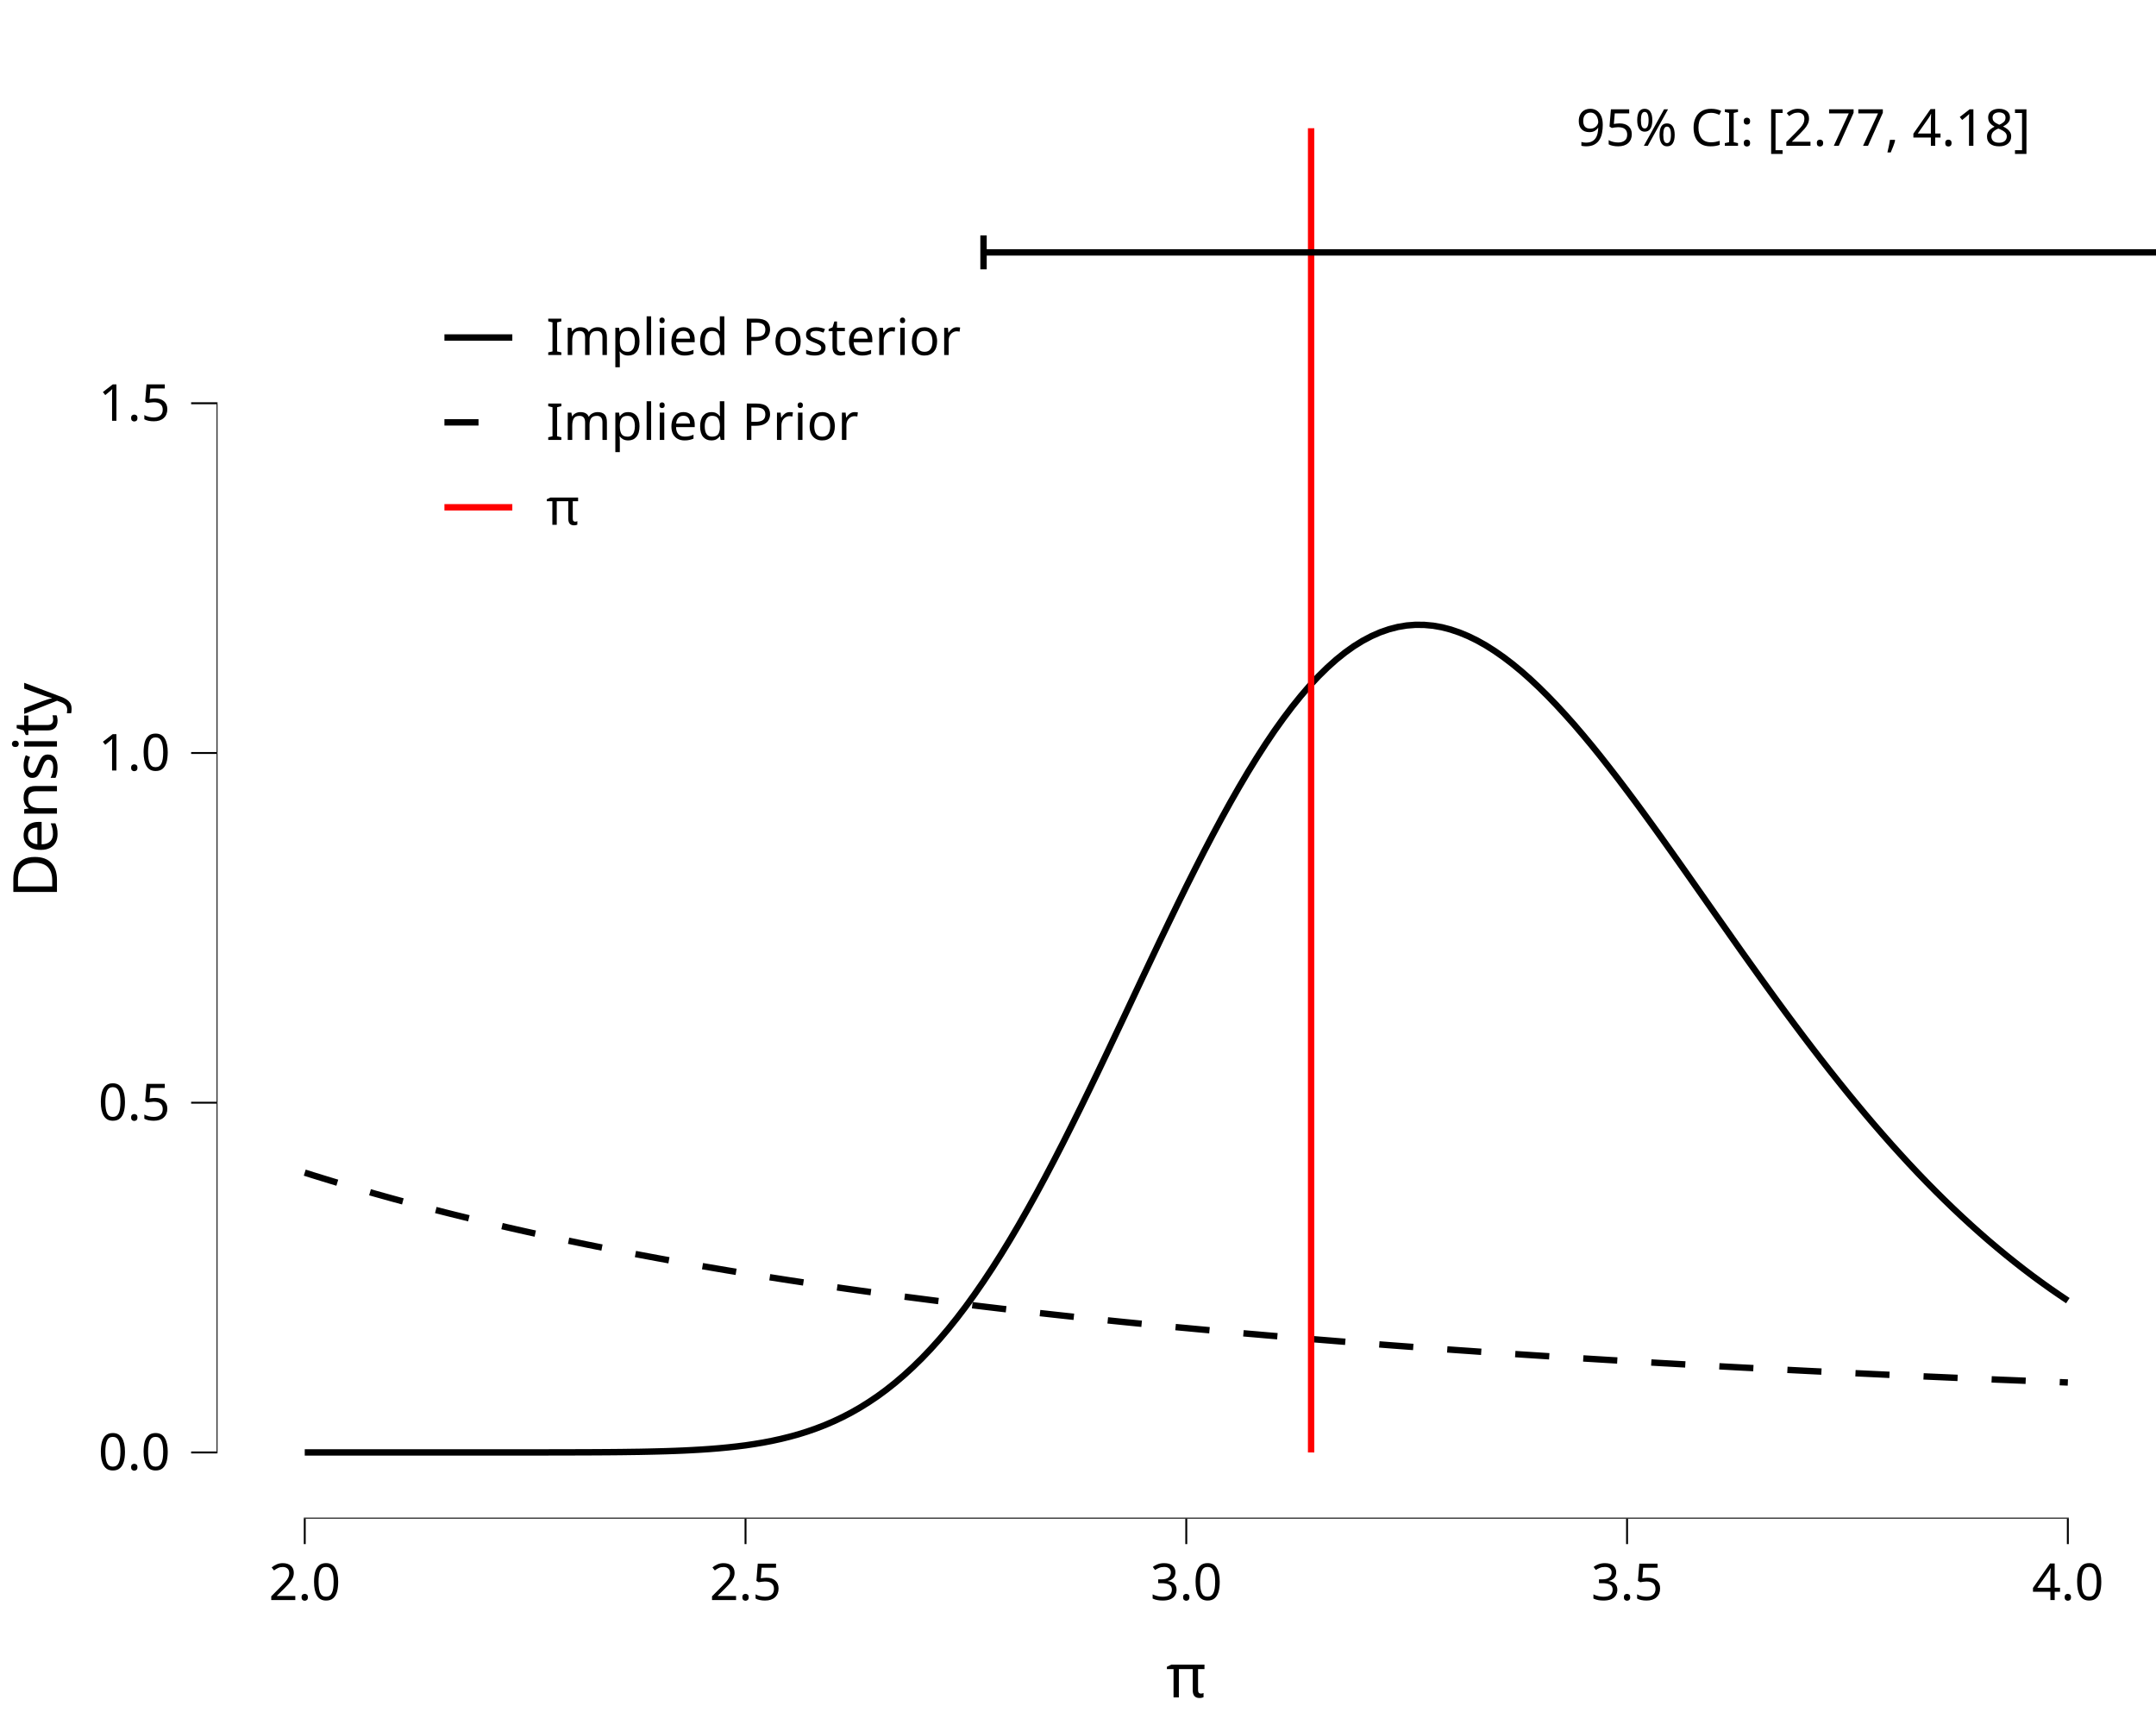
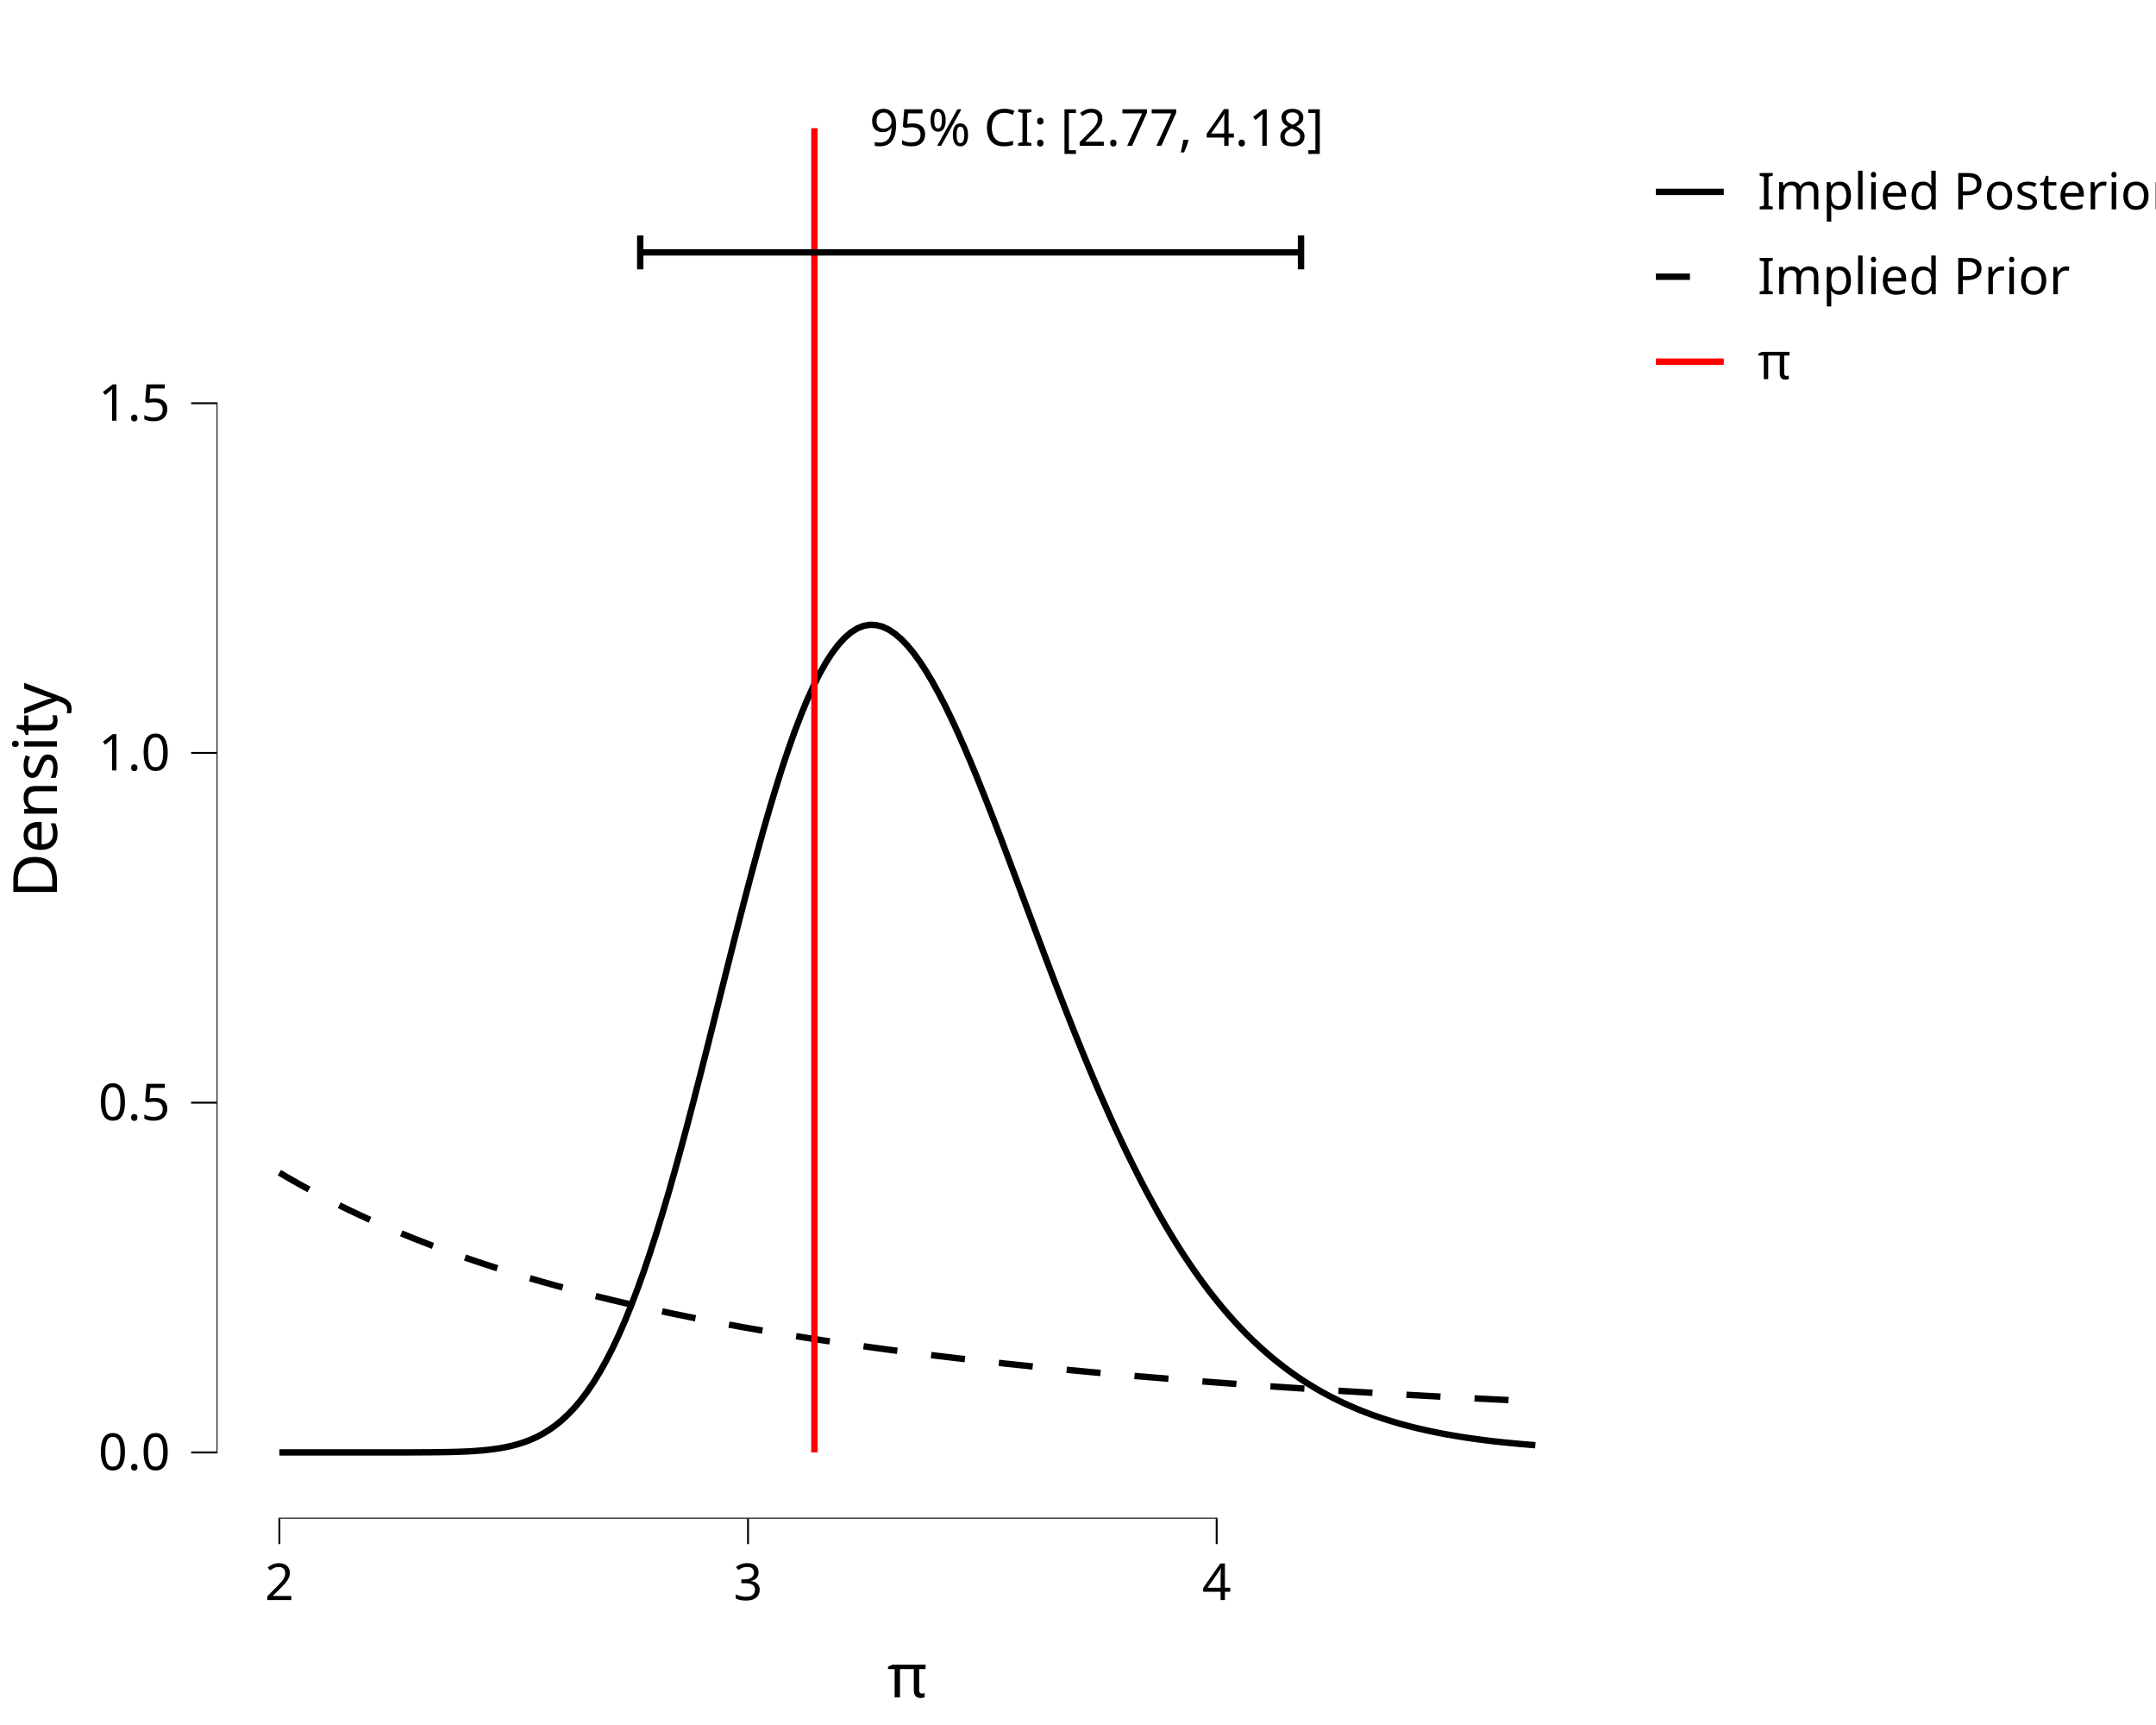
<svg xmlns="http://www.w3.org/2000/svg" class="svglite" data-engine-version="2.0" width="720.00pt" height="576.00pt" viewBox="0 0 720.00 576.00">
  <defs>
    <style type="text/css">
    .svglite line, .svglite polyline, .svglite polygon, .svglite path, .svglite rect, .svglite circle {
      fill: none;
      stroke: #000000;
      stroke-linecap: round;
      stroke-linejoin: round;
      stroke-miterlimit: 10.00;
    }
  </style>
  </defs>
  <rect width="100%" height="100%" style="stroke: none; fill: #FFFFFF;" />
  <defs>
    <clipPath id="cpMC4wMHw3MjAuMDB8MC4wMHw1NzYuMDA=">
      <rect x="0.00" y="0.00" width="720.00" height="576.00" />
    </clipPath>
  </defs>
  <g clip-path="url(#cpMC4wMHw3MjAuMDB8MC4wMHw1NzYuMDA=)">
    <rect x="0.00" y="0.00" width="720.00" height="576.00" style="stroke-width: 10.67; stroke: none;" />
  </g>
  <defs>
-     <clipPath id="cpNzIuMzN8NzIwLjAwfDIwLjcxfDUwNy4wOQ==">
-       <rect x="72.33" y="20.71" width="647.67" height="486.39" />
+     <clipPath id="cpNzIuMzN8NTMzLjcxfDIwLjcxfDUwNy4wOQ==">
+       <rect x="72.33" y="20.71" width="461.38" height="486.39" />
    </clipPath>
  </defs>
-   <g clip-path="url(#cpNzIuMzN8NzIwLjAwfDIwLjcxfDUwNy4wOQ==)">
-     <rect x="72.33" y="20.71" width="647.67" height="486.39" style="stroke-width: 10.67; stroke: none;" />
-     <polyline points="101.77,484.99 104.71,484.99 107.66,484.99 110.60,484.99 113.54,484.99 116.49,484.99 119.43,484.99 122.38,484.99 125.32,484.99 128.26,484.99 131.21,484.99 134.15,484.99 137.10,484.99 140.04,484.99 142.98,484.99 145.93,484.99 148.87,484.99 151.82,484.99 154.76,484.99 157.70,484.99 160.65,484.98 163.59,484.98 166.54,484.98 169.48,484.98 172.42,484.98 175.37,484.98 178.31,484.98 181.26,484.98 184.20,484.97 187.14,484.97 190.09,484.96 193.03,484.95 195.98,484.94 198.92,484.93 201.86,484.91 204.81,484.89 207.75,484.86 210.70,484.82 213.64,484.78 216.58,484.72 219.53,484.65 222.47,484.57 225.42,484.47 228.36,484.35 231.30,484.20 234.25,484.03 237.19,483.83 240.14,483.59 243.08,483.31 246.02,482.99 248.97,482.62 251.91,482.18 254.85,481.69 257.80,481.12 260.74,480.48 263.69,479.75 266.63,478.94 269.57,478.02 272.52,476.99 275.46,475.86 278.41,474.59 281.35,473.20 284.29,471.67 287.24,469.99 290.18,468.15 293.13,466.16 296.07,464.00 299.01,461.66 301.96,459.14 304.90,456.44 307.85,453.55 310.79,450.47 313.73,447.20 316.68,443.73 319.62,440.06 322.57,436.19 325.51,432.12 328.45,427.87 331.40,423.42 334.34,418.79 337.29,413.97 340.23,408.98 343.17,403.82 346.12,398.51 349.06,393.05 352.01,387.44 354.95,381.72 357.89,375.87 360.84,369.92 363.78,363.89 366.73,357.78 369.67,351.61 372.61,345.40 375.56,339.16 378.50,332.91 381.44,326.66 384.39,320.43 387.33,314.24 390.28,308.10 393.22,302.03 396.16,296.04 399.11,290.16 402.05,284.39 405.00,278.75 407.94,273.25 410.88,267.92 413.83,262.75 416.77,257.77 419.72,252.99 422.66,248.41 425.60,244.05 428.55,239.92 431.49,236.02 434.44,232.36 437.38,228.95 440.32,225.80 443.27,222.90 446.21,220.27 449.16,217.90 452.10,215.80 455.04,213.98 457.99,212.42 460.93,211.13 463.88,210.11 466.82,209.35 469.76,208.86 472.71,208.63 475.65,208.66 478.60,208.93 481.54,209.45 484.48,210.22 487.43,211.22 490.37,212.44 493.32,213.89 496.26,215.54 499.20,217.41 502.15,219.47 505.09,221.71 508.04,224.14 510.98,226.74 513.92,229.50 516.87,232.42 519.81,235.47 522.75,238.67 525.70,241.98 528.64,245.42 531.59,248.96 534.53,252.60 537.47,256.34 540.42,260.15 543.36,264.04 546.31,267.99 549.25,272.00 552.19,276.05 555.14,280.15 558.08,284.28 561.03,288.44 563.97,292.62 566.91,296.81 569.86,301.01 572.80,305.20 575.75,309.39 578.69,313.57 581.63,317.74 584.58,321.88 587.52,325.99 590.47,330.08 593.41,334.13 596.35,338.14 599.30,342.11 602.24,346.03 605.19,349.91 608.13,353.73 611.07,357.49 614.02,361.20 616.96,364.85 619.91,368.44 622.85,371.97 625.79,375.43 628.74,378.83 631.68,382.16 634.63,385.42 637.57,388.62 640.51,391.74 643.46,394.80 646.40,397.78 649.35,400.70 652.29,403.54 655.23,406.31 658.18,409.02 661.12,411.65 664.06,414.22 667.01,416.71 669.95,419.14 672.90,421.50 675.84,423.80 678.78,426.03 681.73,428.19 684.67,430.29 687.62,432.32 690.56,434.30 " style="stroke-width: 2.13; stroke-linecap: butt;" />
-     <polyline points="101.77,391.56 104.71,392.49 107.66,393.40 110.60,394.30 113.54,395.19 116.49,396.06 119.43,396.92 122.38,397.77 125.32,398.61 128.26,399.43 131.21,400.25 134.15,401.05 137.10,401.84 140.04,402.62 142.98,403.39 145.93,404.14 148.87,404.89 151.82,405.63 154.76,406.35 157.70,407.07 160.65,407.78 163.59,408.47 166.54,409.16 169.48,409.84 172.42,410.51 175.37,411.17 178.31,411.82 181.26,412.46 184.20,413.10 187.14,413.73 190.09,414.34 193.03,414.95 195.98,415.56 198.92,416.15 201.86,416.74 204.81,417.32 207.75,417.89 210.70,418.46 213.64,419.01 216.58,419.56 219.53,420.11 222.47,420.65 225.42,421.18 228.36,421.70 231.30,422.22 234.25,422.73 237.19,423.23 240.14,423.73 243.08,424.23 246.02,424.71 248.97,425.19 251.91,425.67 254.85,426.14 257.80,426.60 260.74,427.06 263.69,427.52 266.63,427.96 269.57,428.41 272.52,428.85 275.46,429.28 278.41,429.71 281.35,430.13 284.29,430.55 287.24,430.96 290.18,431.37 293.13,431.77 296.07,432.17 299.01,432.57 301.96,432.96 304.90,433.34 307.85,433.72 310.79,434.10 313.73,434.48 316.68,434.84 319.62,435.21 322.57,435.57 325.51,435.93 328.45,436.28 331.40,436.63 334.34,436.98 337.29,437.32 340.23,437.66 343.17,437.99 346.12,438.33 349.06,438.65 352.01,438.98 354.95,439.30 357.89,439.62 360.84,439.93 363.78,440.24 366.73,440.55 369.67,440.86 372.61,441.16 375.56,441.46 378.50,441.75 381.44,442.04 384.39,442.33 387.33,442.62 390.28,442.90 393.22,443.19 396.16,443.46 399.11,443.74 402.05,444.01 405.00,444.28 407.94,444.55 410.88,444.81 413.83,445.08 416.77,445.34 419.72,445.59 422.66,445.85 425.60,446.10 428.55,446.35 431.49,446.60 434.44,446.84 437.38,447.08 440.32,447.32 443.27,447.56 446.21,447.80 449.16,448.03 452.10,448.26 455.04,448.49 457.99,448.72 460.93,448.94 463.88,449.17 466.82,449.39 469.76,449.61 472.71,449.82 475.65,450.04 478.60,450.25 481.54,450.46 484.48,450.67 487.43,450.88 490.37,451.08 493.32,451.29 496.26,451.49 499.20,451.69 502.15,451.88 505.09,452.08 508.04,452.28 510.98,452.47 513.92,452.66 516.87,452.85 519.81,453.04 522.75,453.22 525.70,453.41 528.64,453.59 531.59,453.77 534.53,453.95 537.47,454.13 540.42,454.30 543.36,454.48 546.31,454.65 549.25,454.83 552.19,455.00 555.14,455.17 558.08,455.33 561.03,455.50 563.97,455.66 566.91,455.83 569.86,455.99 572.80,456.15 575.75,456.31 578.69,456.47 581.63,456.63 584.58,456.78 587.52,456.94 590.47,457.09 593.41,457.24 596.35,457.39 599.30,457.54 602.24,457.69 605.19,457.84 608.13,457.98 611.07,458.13 614.02,458.27 616.96,458.41 619.91,458.55 622.85,458.69 625.79,458.83 628.74,458.97 631.68,459.11 634.63,459.24 637.57,459.38 640.51,459.51 643.46,459.64 646.40,459.77 649.35,459.90 652.29,460.03 655.23,460.16 658.18,460.29 661.12,460.42 664.06,460.54 667.01,460.67 669.95,460.79 672.90,460.91 675.84,461.03 678.78,461.16 681.73,461.28 684.67,461.39 687.62,461.51 690.56,461.63 " style="stroke-width: 2.13; stroke-dasharray: 11.38,11.38; stroke-linecap: butt;" />
-     <polyline points="437.85,484.99 437.85,480.52 437.85,476.05 437.85,471.59 437.85,467.12 437.85,462.65 437.85,458.19 437.85,453.72 437.85,449.25 437.85,444.79 437.85,440.32 437.85,435.86 437.85,431.39 437.85,426.92 437.85,422.46 437.85,417.99 437.85,413.52 437.85,409.06 437.85,404.59 437.85,400.12 437.85,395.66 437.85,391.19 437.85,386.73 437.85,382.26 437.85,377.79 437.85,373.33 437.85,368.86 437.85,364.39 437.85,359.93 437.85,355.46 437.85,350.99 437.85,346.53 437.85,342.06 437.85,337.60 437.85,333.13 437.85,328.66 437.85,324.20 437.85,319.73 437.85,315.26 437.85,310.80 437.85,306.33 437.85,301.87 437.85,297.40 437.85,292.93 437.85,288.47 437.85,284.00 437.85,279.53 437.85,275.07 437.85,270.60 437.85,266.13 437.85,261.67 437.85,257.20 437.85,252.74 437.85,248.27 437.85,243.80 437.85,239.34 437.85,234.87 437.85,230.40 437.85,225.94 437.85,221.47 437.85,217.00 437.85,212.54 437.85,208.07 437.85,203.61 437.85,199.14 437.85,194.67 437.85,190.21 437.85,185.74 437.85,181.27 437.85,176.81 437.85,172.34 437.85,167.87 437.85,163.41 437.85,158.94 437.85,154.48 437.85,150.01 437.85,145.54 437.85,141.08 437.85,136.61 437.85,132.14 437.85,127.68 437.85,123.21 437.85,118.74 437.85,114.28 437.85,109.81 437.85,105.35 437.85,100.88 437.85,96.41 437.85,91.95 437.85,87.48 437.85,83.01 437.85,78.55 437.85,74.08 437.85,69.61 437.85,65.15 437.85,60.68 437.85,56.22 437.85,51.75 437.85,47.28 437.85,42.82 " style="stroke-width: 2.13; stroke: #FF0000; stroke-linecap: butt;" />
-     <line x1="101.45" y1="507.09" x2="690.88" y2="507.09" style="stroke-width: 0.64; stroke-linecap: butt;" />
-     <line x1="72.33" y1="485.30" x2="72.33" y2="134.33" style="stroke-width: 0.64; stroke-linecap: butt;" />
-     <text x="602.24" y="48.69" text-anchor="middle" style="font-size: 17.07px; font-family: sans;" textLength="150.90px" lengthAdjust="spacingAndGlyphs">95% CI: [2.77, 4.18]</text>
-     <line x1="328.45" y1="84.27" x2="743.55" y2="84.27" style="stroke-width: 2.13; stroke-linecap: butt;" />
-     <polyline points="328.45,78.60 328.45,84.27 328.45,89.94 " style="stroke-width: 2.13; stroke-linecap: butt;" />
-     <polyline points="743.55,89.94 743.55,84.27 743.55,78.60 " style="stroke-width: 2.13; stroke-linecap: butt;" />
-     <rect x="72.33" y="20.71" width="647.67" height="486.39" style="stroke-width: 0.00; stroke: none;" />
+   <g clip-path="url(#cpNzIuMzN8NTMzLjcxfDIwLjcxfDUwNy4wOQ==)">
+     <rect x="72.33" y="20.71" width="461.38" height="486.39" style="stroke-width: 10.67; stroke: none;" />
+     <polyline points="93.30,484.99 95.40,484.99 97.50,484.99 99.59,484.99 101.69,484.99 103.79,484.99 105.88,484.99 107.98,484.99 110.08,484.99 112.18,484.99 114.27,484.99 116.37,484.99 118.47,484.99 120.56,484.99 122.66,484.99 124.76,484.98 126.86,484.98 128.95,484.98 131.05,484.98 133.15,484.98 135.24,484.98 137.34,484.97 139.44,484.96 141.54,484.95 143.63,484.94 145.73,484.92 147.83,484.89 149.92,484.85 152.02,484.80 154.12,484.73 156.22,484.64 158.31,484.52 160.41,484.36 162.51,484.17 164.60,483.92 166.70,483.62 168.80,483.24 170.90,482.78 172.99,482.22 175.09,481.55 177.19,480.75 179.29,479.80 181.38,478.69 183.48,477.40 185.58,475.90 187.67,474.19 189.77,472.23 191.87,470.02 193.97,467.53 196.06,464.75 198.16,461.66 200.26,458.25 202.35,454.50 204.45,450.41 206.55,445.97 208.65,441.18 210.74,436.03 212.84,430.53 214.94,424.68 217.03,418.50 219.13,411.99 221.23,405.18 223.33,398.08 225.42,390.71 227.52,383.10 229.62,375.28 231.71,367.28 233.81,359.13 235.91,350.87 238.01,342.53 240.10,334.16 242.20,325.78 244.30,317.45 246.39,309.20 248.49,301.06 250.59,293.08 252.69,285.30 254.78,277.74 256.88,270.45 258.98,263.46 261.07,256.80 263.17,250.49 265.27,244.56 267.37,239.04 269.46,233.94 271.56,229.28 273.66,225.07 275.75,221.34 277.85,218.08 279.95,215.30 282.05,213.00 284.14,211.19 286.24,209.86 288.34,209.01 290.43,208.63 292.53,208.71 294.63,209.23 296.73,210.20 298.82,211.58 300.92,213.37 303.02,215.54 305.12,218.08 307.21,220.97 309.31,224.19 311.41,227.71 313.50,231.52 315.60,235.59 317.70,239.91 319.80,244.44 321.89,249.17 323.99,254.08 326.09,259.15 328.18,264.35 330.28,269.66 332.38,275.07 334.48,280.56 336.57,286.11 338.67,291.70 340.77,297.31 342.86,302.93 344.96,308.55 347.06,314.16 349.16,319.73 351.25,325.25 353.35,330.73 355.45,336.14 357.54,341.47 359.64,346.73 361.74,351.90 363.84,356.97 365.93,361.94 368.03,366.80 370.13,371.55 372.22,376.19 374.32,380.70 376.42,385.10 378.52,389.37 380.61,393.52 382.71,397.54 384.81,401.44 386.90,405.21 389.00,408.86 391.10,412.38 393.20,415.77 395.29,419.05 397.39,422.20 399.49,425.23 401.58,428.15 403.68,430.95 405.78,433.63 407.88,436.21 409.97,438.68 412.07,441.04 414.17,443.31 416.26,445.47 418.36,447.54 420.46,449.51 422.56,451.39 424.65,453.19 426.75,454.90 428.85,456.53 430.95,458.09 433.04,459.56 435.14,460.97 437.24,462.30 439.33,463.57 441.43,464.78 443.53,465.92 445.63,467.00 447.72,468.03 449.82,469.00 451.92,469.93 454.01,470.80 456.11,471.63 458.21,472.41 460.31,473.15 462.40,473.85 464.50,474.51 466.60,475.13 468.69,475.72 470.79,476.28 472.89,476.80 474.99,477.29 477.08,477.76 479.18,478.20 481.28,478.62 483.37,479.01 485.47,479.37 487.57,479.72 489.67,480.05 491.76,480.35 493.86,480.64 495.96,480.91 498.05,481.17 500.15,481.41 502.25,481.63 504.35,481.84 506.44,482.04 508.54,482.23 510.64,482.40 512.73,482.57 " style="stroke-width: 2.13; stroke-linecap: butt;" />
+     <polyline points="93.30,391.56 95.40,392.80 97.50,394.01 99.59,395.21 101.69,396.37 103.79,397.52 105.88,398.64 107.98,399.74 110.08,400.82 112.18,401.88 114.27,402.93 116.37,403.95 118.47,404.95 120.56,405.93 122.66,406.90 124.76,407.85 126.86,408.78 128.95,409.69 131.05,410.59 133.15,411.47 135.24,412.34 137.34,413.19 139.44,414.02 141.54,414.84 143.63,415.65 145.73,416.44 147.83,417.22 149.92,417.99 152.02,418.75 154.12,419.49 156.22,420.22 158.31,420.93 160.41,421.64 162.51,422.33 164.60,423.01 166.70,423.68 168.80,424.34 170.90,424.99 172.99,425.63 175.09,426.26 177.19,426.88 179.29,427.49 181.38,428.09 183.48,428.68 185.58,429.26 187.67,429.83 189.77,430.40 191.87,430.95 193.97,431.50 196.06,432.04 198.16,432.57 200.26,433.09 202.35,433.60 204.45,434.11 206.55,434.61 208.65,435.10 210.74,435.59 212.84,436.06 214.94,436.53 217.03,437.00 219.13,437.46 221.23,437.91 223.33,438.35 225.42,438.79 227.52,439.22 229.62,439.65 231.71,440.07 233.81,440.48 235.91,440.89 238.01,441.29 240.10,441.69 242.20,442.08 244.30,442.47 246.39,442.85 248.49,443.23 250.59,443.60 252.69,443.97 254.78,444.33 256.88,444.69 258.98,445.04 261.07,445.39 263.17,445.73 265.27,446.07 267.37,446.40 269.46,446.73 271.56,447.06 273.66,447.38 275.75,447.70 277.85,448.01 279.95,448.32 282.05,448.63 284.14,448.93 286.24,449.23 288.34,449.52 290.43,449.81 292.53,450.10 294.63,450.39 296.73,450.67 298.82,450.94 300.92,451.22 303.02,451.49 305.12,451.75 307.21,452.02 309.31,452.28 311.41,452.54 313.50,452.79 315.60,453.04 317.70,453.29 319.80,453.54 321.89,453.78 323.99,454.02 326.09,454.26 328.18,454.49 330.28,454.73 332.38,454.95 334.48,455.18 336.57,455.41 338.67,455.63 340.77,455.85 342.86,456.06 344.96,456.28 347.06,456.49 349.16,456.70 351.25,456.91 353.35,457.11 355.45,457.32 357.54,457.52 359.64,457.71 361.74,457.91 363.84,458.11 365.93,458.30 368.03,458.49 370.13,458.68 372.22,458.86 374.32,459.05 376.42,459.23 378.52,459.41 380.61,459.59 382.71,459.76 384.81,459.94 386.90,460.11 389.00,460.28 391.10,460.45 393.20,460.62 395.29,460.78 397.39,460.95 399.49,461.11 401.58,461.27 403.68,461.43 405.78,461.59 407.88,461.75 409.97,461.90 412.07,462.05 414.17,462.20 416.26,462.35 418.36,462.50 420.46,462.65 422.56,462.80 424.65,462.94 426.75,463.08 428.85,463.22 430.95,463.36 433.04,463.50 435.14,463.64 437.24,463.78 439.33,463.91 441.43,464.04 443.53,464.18 445.63,464.31 447.72,464.44 449.82,464.57 451.92,464.69 454.01,464.82 456.11,464.94 458.21,465.07 460.31,465.19 462.40,465.31 464.50,465.43 466.60,465.55 468.69,465.67 470.79,465.79 472.89,465.90 474.99,466.02 477.08,466.13 479.18,466.25 481.28,466.36 483.37,466.47 485.47,466.58 487.57,466.69 489.67,466.80 491.76,466.90 493.86,467.01 495.96,467.11 498.05,467.22 500.15,467.32 502.25,467.42 504.35,467.53 506.44,467.63 508.54,467.73 510.64,467.83 512.73,467.92 " style="stroke-width: 2.13; stroke-dasharray: 11.38,11.38; stroke-linecap: butt;" />
+     <polyline points="271.97,484.99 271.97,480.52 271.97,476.05 271.97,471.59 271.97,467.12 271.97,462.65 271.97,458.19 271.97,453.72 271.97,449.25 271.97,444.79 271.97,440.32 271.97,435.86 271.97,431.39 271.97,426.92 271.97,422.46 271.97,417.99 271.97,413.52 271.97,409.06 271.97,404.59 271.97,400.12 271.97,395.66 271.97,391.19 271.97,386.73 271.97,382.26 271.97,377.79 271.97,373.33 271.97,368.86 271.97,364.39 271.97,359.93 271.97,355.46 271.97,350.99 271.97,346.53 271.97,342.06 271.97,337.60 271.97,333.13 271.97,328.66 271.97,324.20 271.97,319.73 271.97,315.26 271.97,310.80 271.97,306.33 271.97,301.87 271.97,297.40 271.97,292.93 271.97,288.47 271.97,284.00 271.97,279.53 271.97,275.07 271.97,270.60 271.97,266.13 271.97,261.67 271.97,257.20 271.97,252.74 271.97,248.27 271.97,243.80 271.97,239.34 271.97,234.87 271.97,230.40 271.97,225.94 271.97,221.47 271.97,217.00 271.97,212.54 271.97,208.07 271.97,203.61 271.97,199.14 271.97,194.67 271.97,190.21 271.97,185.74 271.97,181.27 271.97,176.81 271.97,172.34 271.97,167.87 271.97,163.41 271.97,158.94 271.97,154.48 271.97,150.01 271.97,145.54 271.97,141.08 271.97,136.61 271.97,132.14 271.97,127.68 271.97,123.21 271.97,118.74 271.97,114.28 271.97,109.81 271.97,105.35 271.97,100.88 271.97,96.41 271.97,91.95 271.97,87.48 271.97,83.01 271.97,78.55 271.97,74.08 271.97,69.61 271.97,65.15 271.97,60.68 271.97,56.22 271.97,51.75 271.97,47.28 271.97,42.82 " style="stroke-width: 2.13; stroke: #FF0000; stroke-linecap: butt;" />
+     <line x1="92.98" y1="507.09" x2="406.63" y2="507.09" style="stroke-width: 0.64; stroke-linecap: butt;" />
+     <line x1="72.33" y1="485.30" x2="72.33" y2="134.32" style="stroke-width: 0.64; stroke-linecap: butt;" />
+     <text x="366.25" y="48.69" text-anchor="middle" style="font-size: 17.07px; font-family: sans;" textLength="150.90px" lengthAdjust="spacingAndGlyphs">95% CI: [2.77, 4.18]</text>
+     <line x1="213.81" y1="84.27" x2="434.48" y2="84.27" style="stroke-width: 2.13; stroke-linecap: butt;" />
+     <polyline points="213.81,78.60 213.81,84.27 213.81,89.94 " style="stroke-width: 2.13; stroke-linecap: butt;" />
+     <polyline points="434.48,89.94 434.48,84.27 434.48,78.60 " style="stroke-width: 2.13; stroke-linecap: butt;" />
+     <rect x="72.33" y="20.71" width="461.38" height="486.39" style="stroke-width: 0.00; stroke: none;" />
  </g>
  <g clip-path="url(#cpMC4wMHw3MjAuMDB8MC4wMHw1NzYuMDA=)">
    <polyline points="72.33,507.09 72.33,20.71 " style="stroke-width: 0.00; stroke: none; stroke-linecap: butt;" />
    <text x="56.85" y="490.84" text-anchor="end" style="font-size: 17.00px; font-family: sans;" textLength="23.63px" lengthAdjust="spacingAndGlyphs">0.0</text>
-     <text x="56.85" y="374.06" text-anchor="end" style="font-size: 17.00px; font-family: sans;" textLength="23.63px" lengthAdjust="spacingAndGlyphs">0.5</text>
-     <text x="56.85" y="257.28" text-anchor="end" style="font-size: 17.00px; font-family: sans;" textLength="23.63px" lengthAdjust="spacingAndGlyphs">1.0</text>
-     <text x="56.85" y="140.50" text-anchor="end" style="font-size: 17.00px; font-family: sans;" textLength="23.63px" lengthAdjust="spacingAndGlyphs">1.5</text>
+     <text x="56.85" y="374.05" text-anchor="end" style="font-size: 17.00px; font-family: sans;" textLength="23.63px" lengthAdjust="spacingAndGlyphs">0.5</text>
+     <text x="56.85" y="257.27" text-anchor="end" style="font-size: 17.00px; font-family: sans;" textLength="23.63px" lengthAdjust="spacingAndGlyphs">1.0</text>
+     <text x="56.85" y="140.49" text-anchor="end" style="font-size: 17.00px; font-family: sans;" textLength="23.63px" lengthAdjust="spacingAndGlyphs">1.5</text>
    <polyline points="63.83,484.99 72.33,484.99 " style="stroke-width: 0.64; stroke-linecap: butt;" />
-     <polyline points="63.83,368.21 72.33,368.21 " style="stroke-width: 0.64; stroke-linecap: butt;" />
-     <polyline points="63.83,251.43 72.33,251.43 " style="stroke-width: 0.64; stroke-linecap: butt;" />
-     <polyline points="63.83,134.65 72.33,134.65 " style="stroke-width: 0.64; stroke-linecap: butt;" />
-     <polyline points="72.33,507.09 720.00,507.09 " style="stroke-width: 0.00; stroke: none; stroke-linecap: butt;" />
-     <polyline points="101.77,515.60 101.77,507.09 " style="stroke-width: 0.64; stroke-linecap: butt;" />
-     <polyline points="248.97,515.60 248.97,507.09 " style="stroke-width: 0.64; stroke-linecap: butt;" />
-     <polyline points="396.16,515.60 396.16,507.09 " style="stroke-width: 0.64; stroke-linecap: butt;" />
-     <polyline points="543.36,515.60 543.36,507.09 " style="stroke-width: 0.64; stroke-linecap: butt;" />
-     <polyline points="690.56,515.60 690.56,507.09 " style="stroke-width: 0.64; stroke-linecap: butt;" />
-     <text x="101.77" y="534.27" text-anchor="middle" style="font-size: 17.00px; font-family: sans;" textLength="23.63px" lengthAdjust="spacingAndGlyphs">2.0</text>
-     <text x="248.97" y="534.27" text-anchor="middle" style="font-size: 17.00px; font-family: sans;" textLength="23.63px" lengthAdjust="spacingAndGlyphs">2.5</text>
-     <text x="396.16" y="534.27" text-anchor="middle" style="font-size: 17.00px; font-family: sans;" textLength="23.63px" lengthAdjust="spacingAndGlyphs">3.0</text>
-     <text x="543.36" y="534.27" text-anchor="middle" style="font-size: 17.00px; font-family: sans;" textLength="23.63px" lengthAdjust="spacingAndGlyphs">3.5</text>
-     <text x="690.56" y="534.27" text-anchor="middle" style="font-size: 17.00px; font-family: sans;" textLength="23.63px" lengthAdjust="spacingAndGlyphs">4.0</text>
-     <text x="396.16" y="566.78" text-anchor="middle" style="font-size: 20.40px; font-family: sans;" textLength="14.08px" lengthAdjust="spacingAndGlyphs">π</text>
+     <polyline points="63.83,368.20 72.33,368.20 " style="stroke-width: 0.64; stroke-linecap: butt;" />
+     <polyline points="63.83,251.42 72.33,251.42 " style="stroke-width: 0.64; stroke-linecap: butt;" />
+     <polyline points="63.83,134.64 72.33,134.64 " style="stroke-width: 0.64; stroke-linecap: butt;" />
+     <polyline points="72.33,507.09 533.71,507.09 " style="stroke-width: 0.00; stroke: none; stroke-linecap: butt;" />
+     <polyline points="93.30,515.60 93.30,507.09 " style="stroke-width: 0.64; stroke-linecap: butt;" />
+     <polyline points="249.81,515.60 249.81,507.09 " style="stroke-width: 0.64; stroke-linecap: butt;" />
+     <polyline points="406.31,515.60 406.31,507.09 " style="stroke-width: 0.64; stroke-linecap: butt;" />
+     <text x="93.30" y="534.27" text-anchor="middle" style="font-size: 17.00px; font-family: sans;" textLength="9.46px" lengthAdjust="spacingAndGlyphs">2</text>
+     <text x="249.81" y="534.27" text-anchor="middle" style="font-size: 17.00px; font-family: sans;" textLength="9.46px" lengthAdjust="spacingAndGlyphs">3</text>
+     <text x="406.31" y="534.27" text-anchor="middle" style="font-size: 17.00px; font-family: sans;" textLength="9.46px" lengthAdjust="spacingAndGlyphs">4</text>
+     <text x="303.02" y="566.78" text-anchor="middle" style="font-size: 20.40px; font-family: sans;" textLength="14.08px" lengthAdjust="spacingAndGlyphs">π</text>
    <text transform="translate(19.02,263.90) rotate(-90)" text-anchor="middle" style="font-size: 20.40px; font-family: sans;" textLength="68.04px" lengthAdjust="spacingAndGlyphs">Density</text>
-     <rect x="140.10" y="69.35" width="175.33" height="119.70" style="stroke-width: 0.75; stroke: none;" />
-     <rect x="140.10" y="69.35" width="175.33" height="119.70" style="stroke-width: 10.67; stroke: none;" />
-     <rect x="145.58" y="98.52" width="28.35" height="28.35" style="stroke-width: 10.67; stroke: none;" />
-     <line x1="148.42" y1="112.70" x2="171.09" y2="112.70" style="stroke-width: 2.13; stroke-linecap: butt;" />
-     <rect x="145.58" y="126.87" width="28.35" height="28.35" style="stroke-width: 10.67; stroke: none;" />
-     <line x1="148.42" y1="141.04" x2="171.09" y2="141.04" style="stroke-width: 2.13; stroke-dasharray: 11.38,11.38; stroke-linecap: butt;" />
-     <rect x="145.58" y="155.22" width="28.35" height="28.35" style="stroke-width: 10.67; stroke: none;" />
-     <line x1="148.42" y1="169.39" x2="171.09" y2="169.39" style="stroke-width: 2.13; stroke: #FF0000; stroke-linecap: butt;" />
-     <text x="182.40" y="118.55" style="font-size: 17.00px; font-family: sans;" textLength="127.56px" lengthAdjust="spacingAndGlyphs">Implied Posterior</text>
-     <text x="182.40" y="146.89" style="font-size: 17.00px; font-family: sans;" textLength="95.42px" lengthAdjust="spacingAndGlyphs">Implied Prior</text>
-     <text x="182.40" y="175.24" style="font-size: 17.00px; font-family: sans;" textLength="11.73px" lengthAdjust="spacingAndGlyphs">π</text>
+     <rect x="544.67" y="20.71" width="175.33" height="119.70" style="stroke-width: 0.75; stroke: none;" />
+     <rect x="544.67" y="20.71" width="175.33" height="119.70" style="stroke-width: 10.67; stroke: none;" />
+     <rect x="550.14" y="49.88" width="28.35" height="28.35" style="stroke-width: 10.67; stroke: none;" />
+     <line x1="552.98" y1="64.06" x2="575.66" y2="64.06" style="stroke-width: 2.13; stroke-linecap: butt;" />
+     <rect x="550.14" y="78.23" width="28.35" height="28.35" style="stroke-width: 10.67; stroke: none;" />
+     <line x1="552.98" y1="92.40" x2="575.66" y2="92.40" style="stroke-width: 2.13; stroke-dasharray: 11.38,11.38; stroke-linecap: butt;" />
+     <rect x="550.14" y="106.58" width="28.35" height="28.35" style="stroke-width: 10.67; stroke: none;" />
+     <line x1="552.98" y1="120.75" x2="575.66" y2="120.75" style="stroke-width: 2.13; stroke: #FF0000; stroke-linecap: butt;" />
+     <text x="586.96" y="69.91" style="font-size: 17.00px; font-family: sans;" textLength="127.56px" lengthAdjust="spacingAndGlyphs">Implied Posterior</text>
+     <text x="586.96" y="98.25" style="font-size: 17.00px; font-family: sans;" textLength="95.42px" lengthAdjust="spacingAndGlyphs">Implied Prior</text>
+     <text x="586.96" y="126.60" style="font-size: 17.00px; font-family: sans;" textLength="11.73px" lengthAdjust="spacingAndGlyphs">π</text>
  </g>
</svg>
